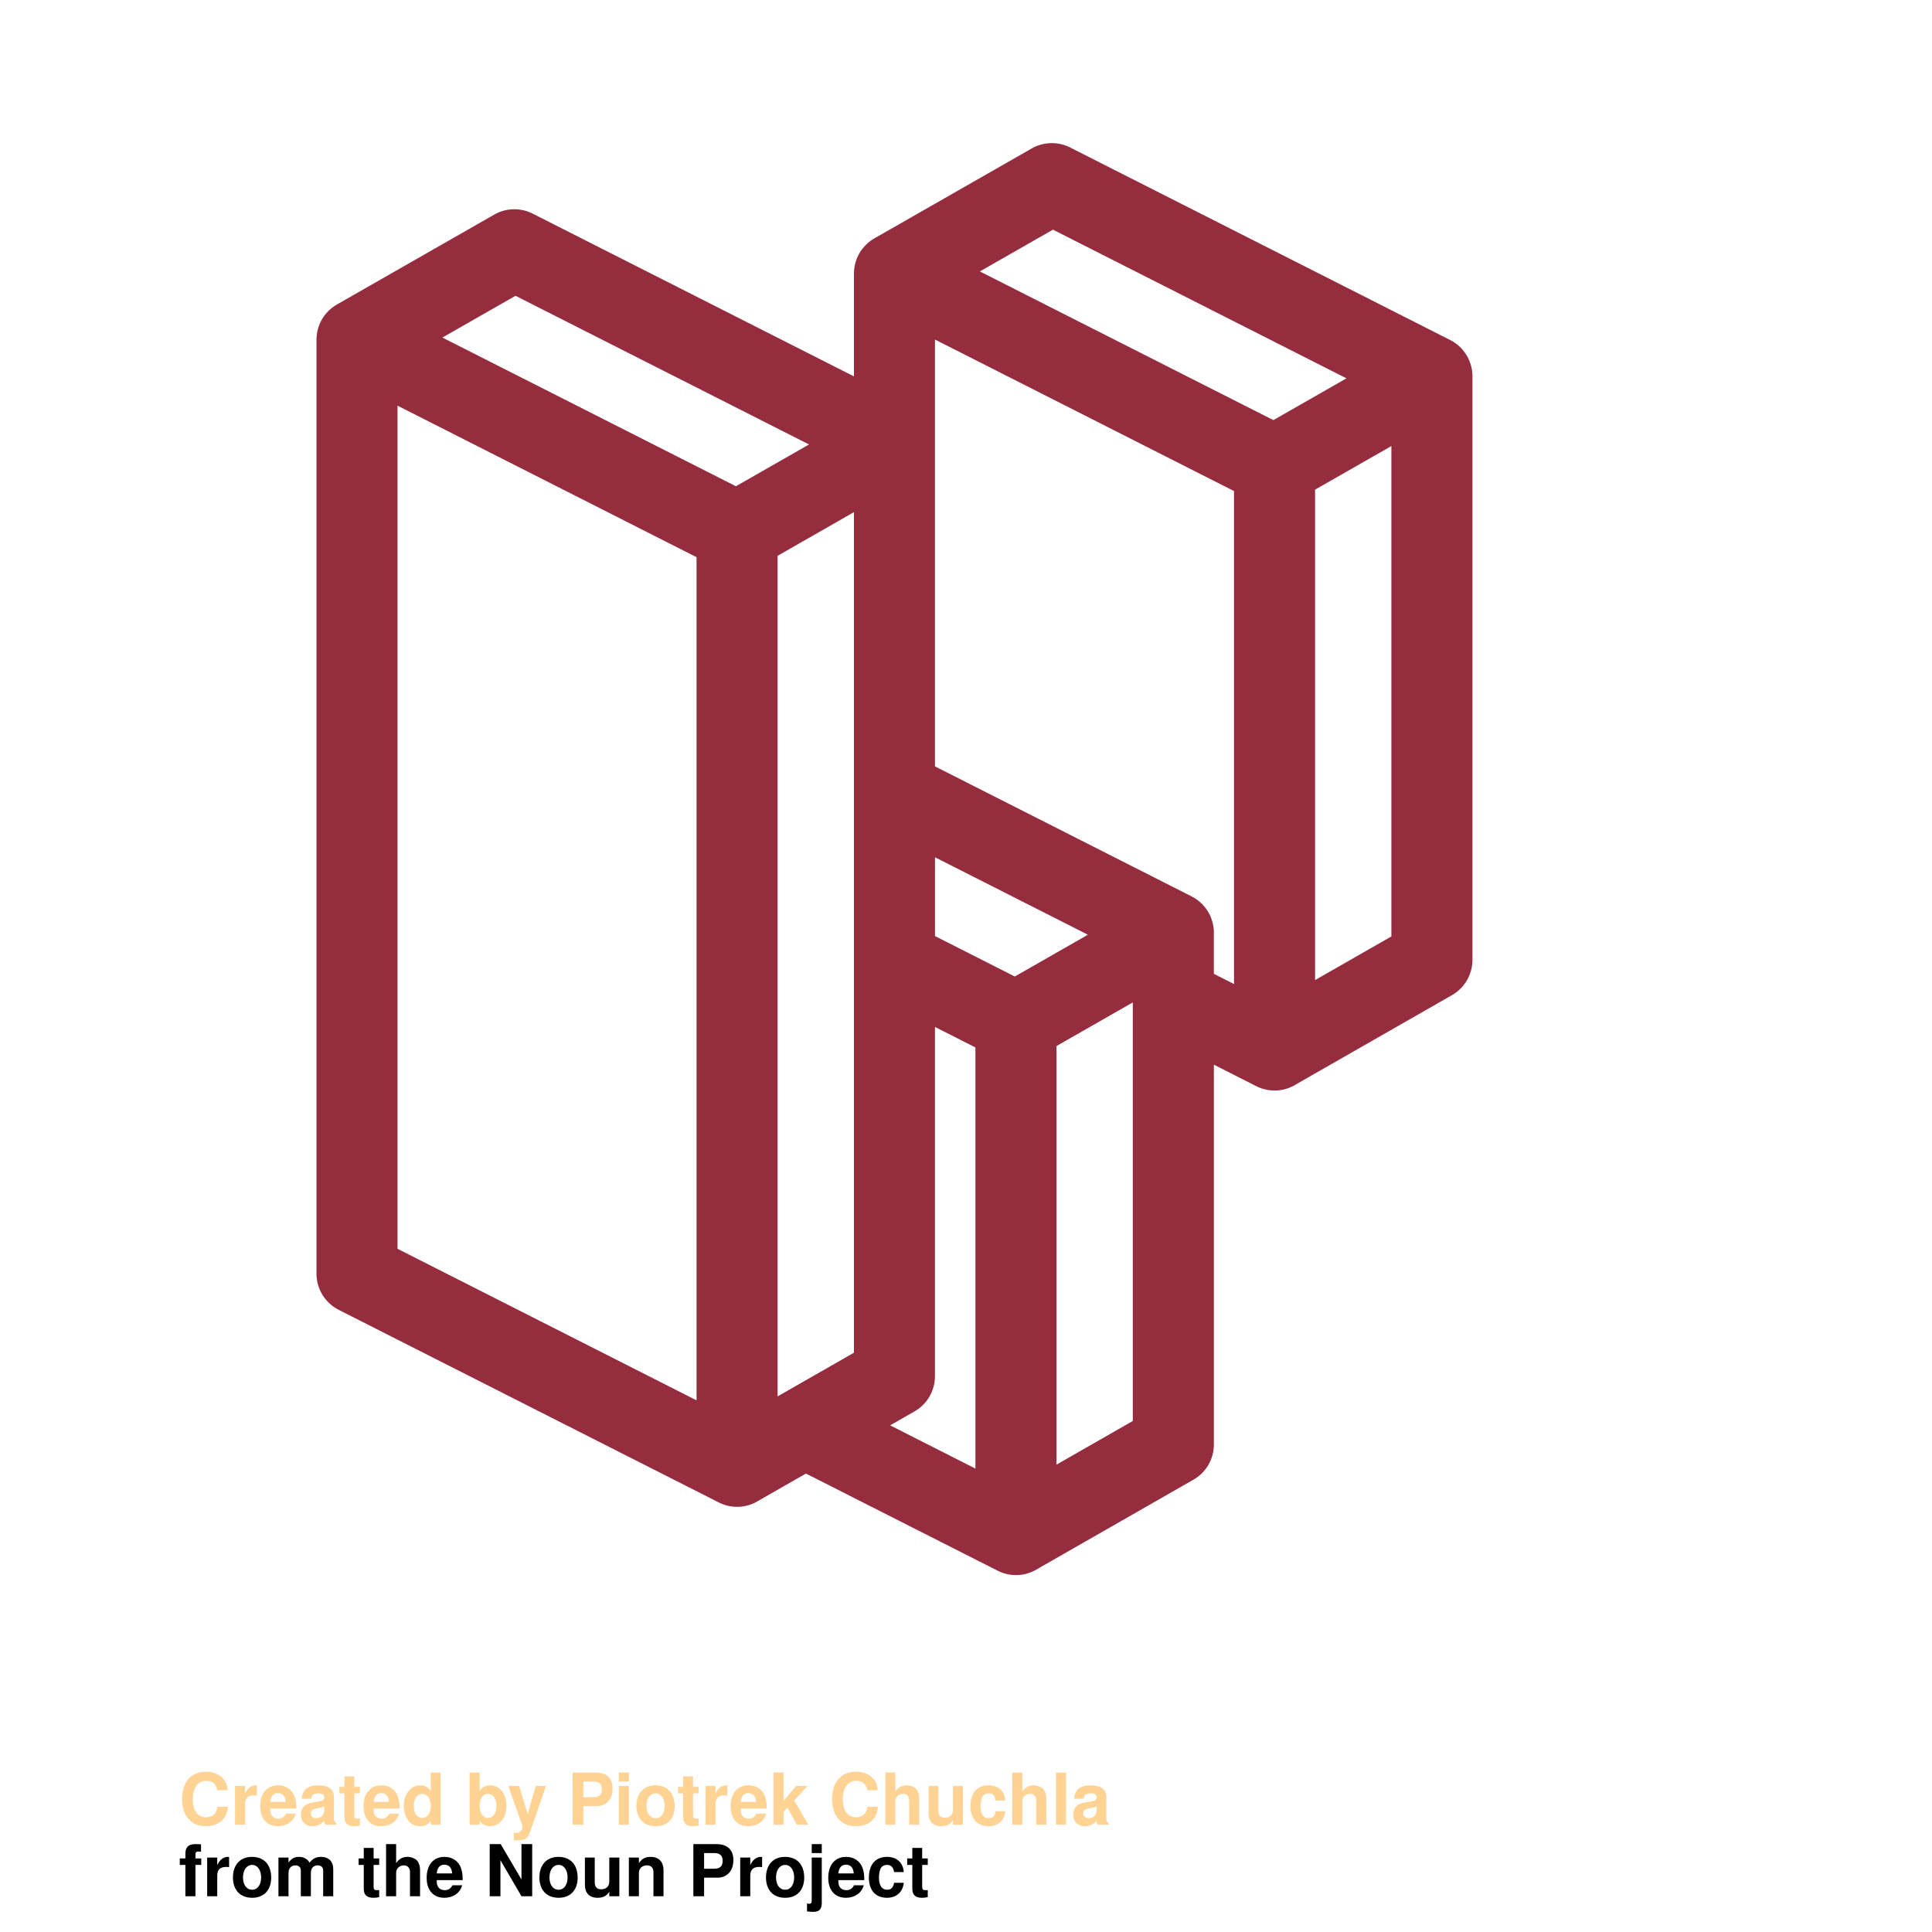
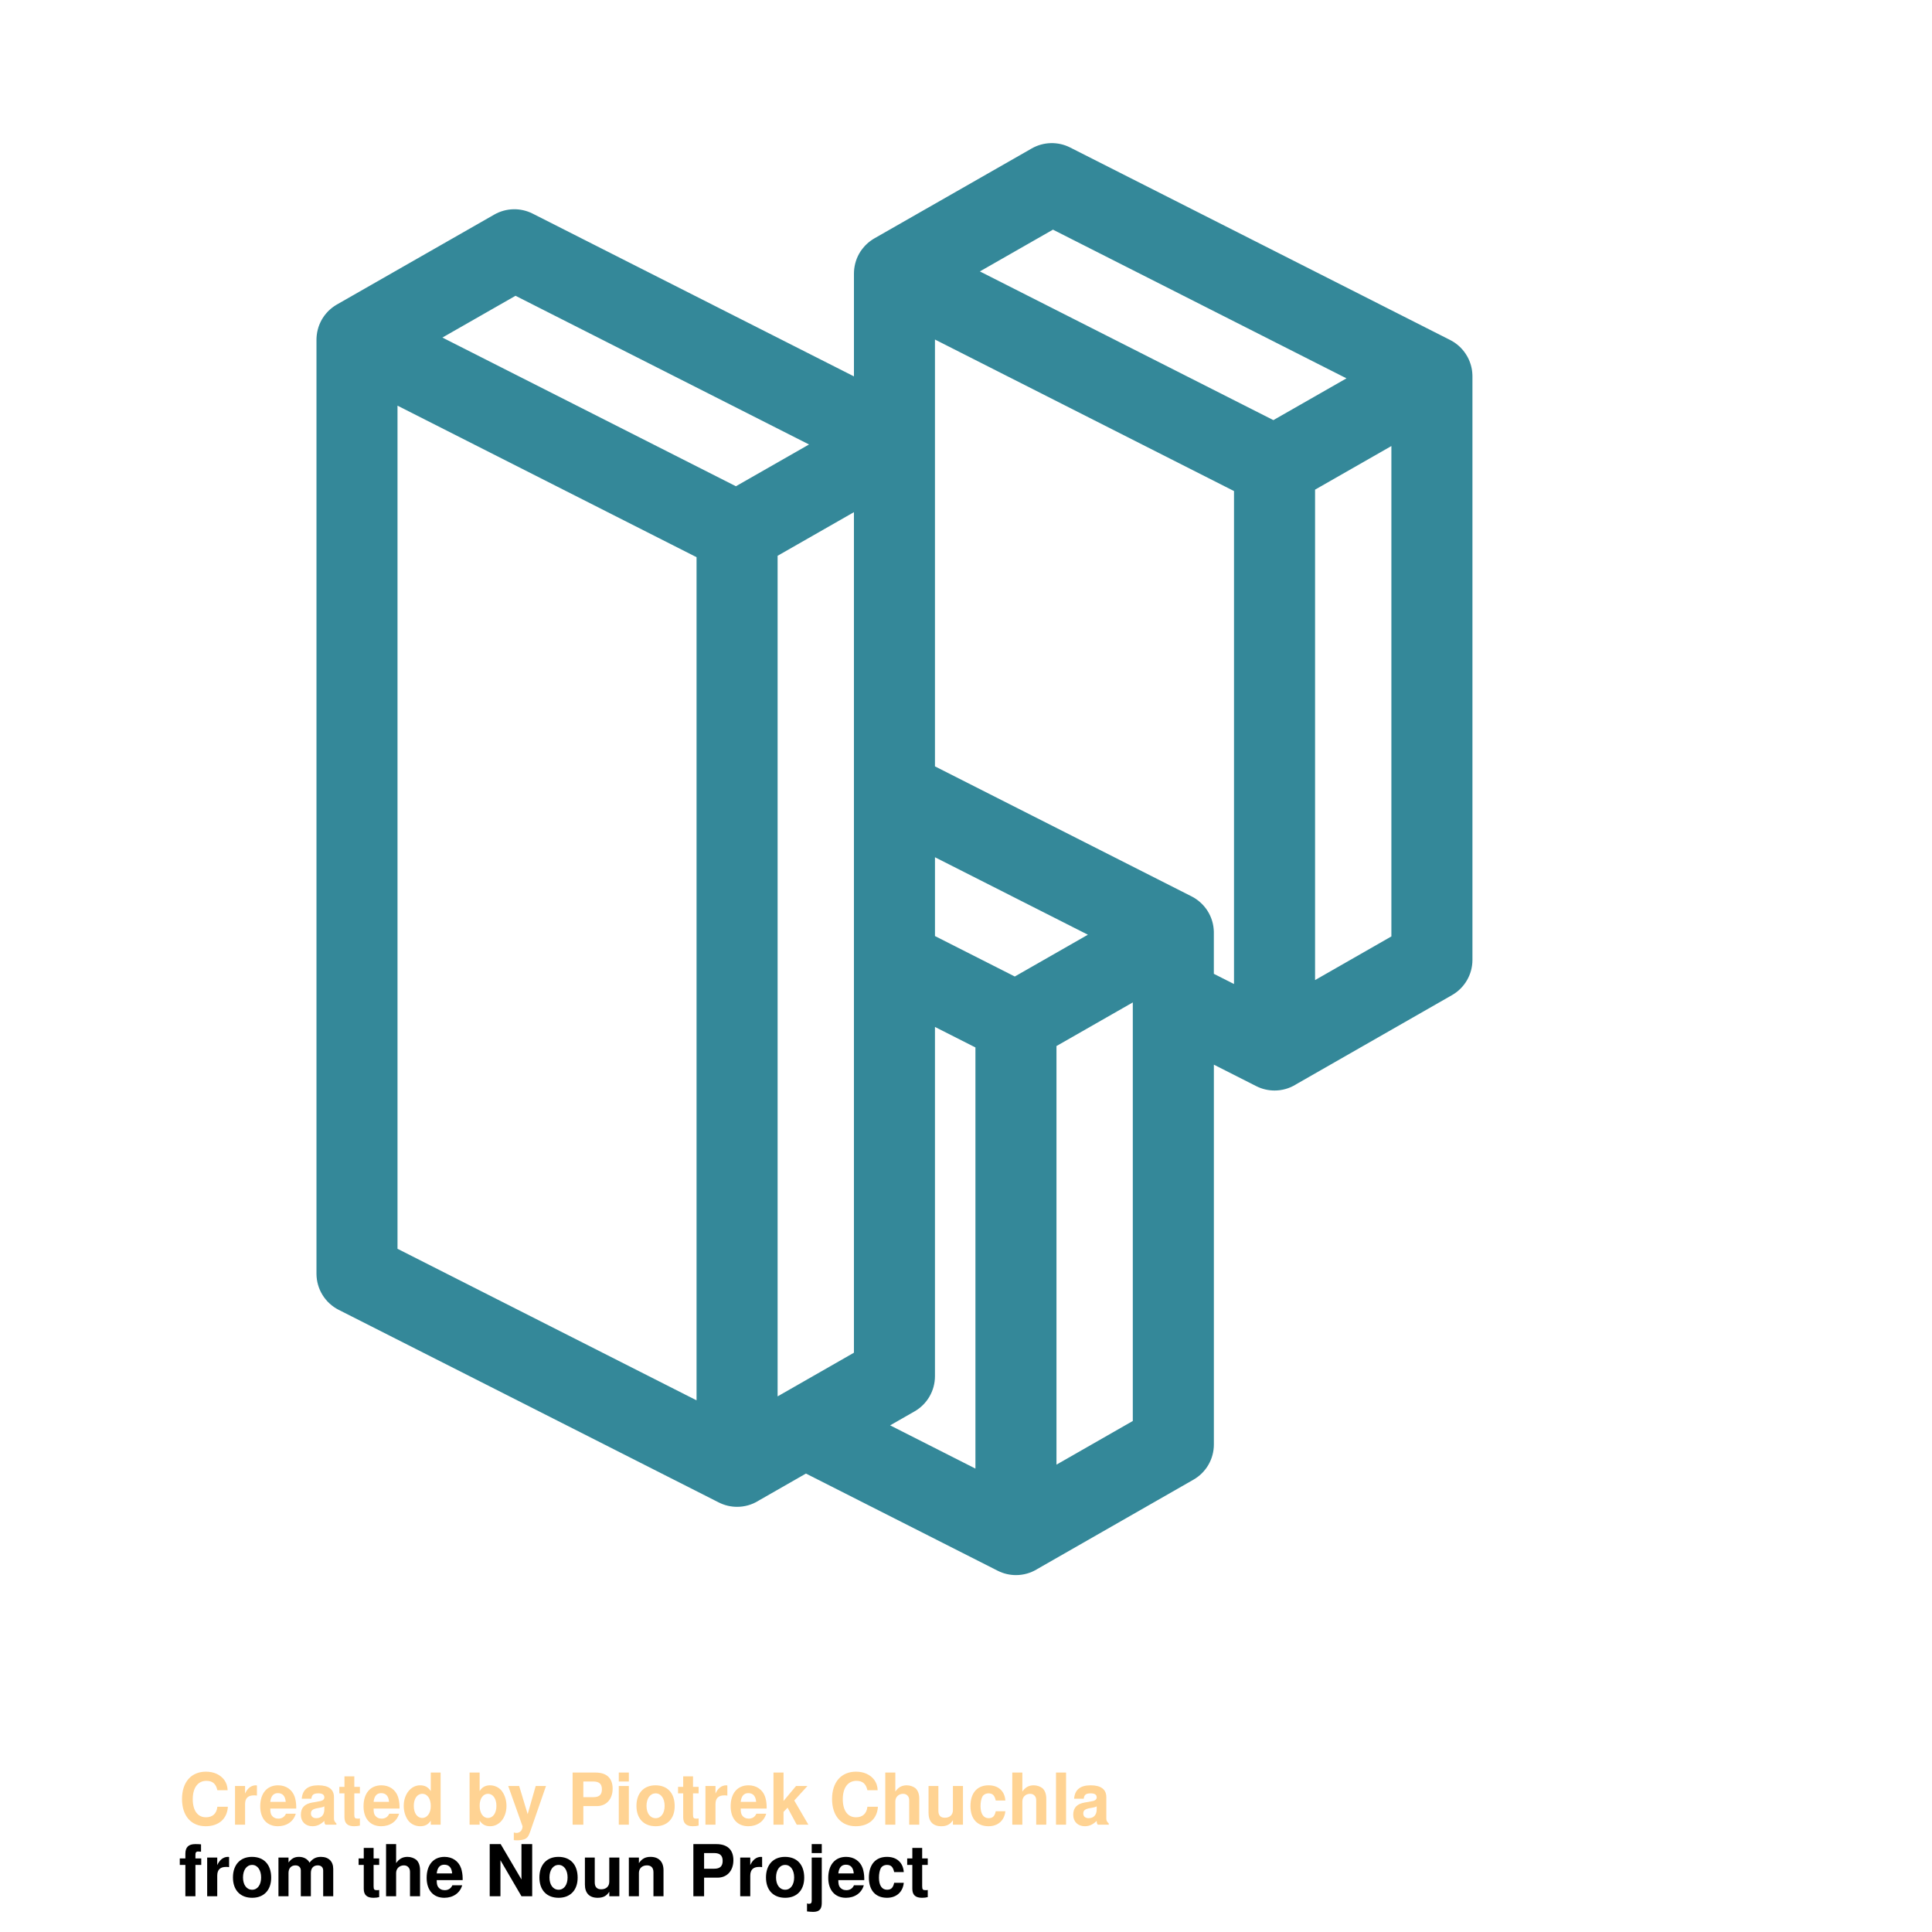
<svg xmlns="http://www.w3.org/2000/svg" version="1.1" id="Your_Icon" x="0px" y="0px" width="100px" height="100px" viewBox="5.0 -10.0 100.0 135.0" enable-background="new 0 0 100 100" xml:space="preserve">
-   <path fill="#962D3E" d="M90.386,16.252c0-0.012,0.001-0.024,0-0.036c0-0.019-0.003-0.039-0.003-0.058  c-0.002-0.033-0.003-0.065-0.006-0.097c-0.003-0.031-0.006-0.062-0.009-0.092c-0.004-0.032-0.008-0.064-0.012-0.096  c-0.004-0.03-0.01-0.061-0.015-0.091c-0.006-0.032-0.012-0.063-0.019-0.095c-0.006-0.03-0.014-0.06-0.021-0.089  c-0.008-0.031-0.016-0.062-0.025-0.092c-0.008-0.029-0.017-0.058-0.027-0.087c-0.01-0.03-0.02-0.06-0.031-0.091  c-0.01-0.028-0.021-0.057-0.032-0.085c-0.012-0.03-0.024-0.059-0.037-0.089c-0.012-0.027-0.024-0.054-0.037-0.082  c-0.014-0.029-0.029-0.058-0.044-0.087c-0.013-0.026-0.027-0.052-0.042-0.078c-0.016-0.029-0.033-0.057-0.05-0.084  c-0.015-0.025-0.03-0.05-0.046-0.074c-0.018-0.028-0.037-0.055-0.056-0.082c-0.017-0.024-0.033-0.047-0.05-0.071  c-0.02-0.027-0.041-0.053-0.061-0.079c-0.018-0.023-0.036-0.045-0.055-0.067c-0.022-0.025-0.044-0.05-0.067-0.075  c-0.019-0.021-0.038-0.043-0.058-0.063c-0.023-0.024-0.048-0.047-0.072-0.071c-0.021-0.02-0.042-0.04-0.063-0.06  c-0.025-0.022-0.051-0.044-0.076-0.065c-0.023-0.019-0.045-0.038-0.068-0.056c-0.026-0.021-0.053-0.04-0.08-0.06  c-0.024-0.018-0.048-0.035-0.072-0.052c-0.028-0.019-0.057-0.037-0.085-0.055c-0.025-0.016-0.05-0.032-0.076-0.047  c-0.005-0.003-0.01-0.006-0.015-0.009c-0.026-0.015-0.053-0.029-0.08-0.043c-0.02-0.011-0.04-0.023-0.061-0.034L62.276,0.306  c-0.849-0.43-1.858-0.405-2.685,0.068L48.595,6.658c-0.013,0.007-0.025,0.016-0.037,0.023c-0.013,0.008-0.027,0.015-0.04,0.023  c-0.015,0.01-0.03,0.02-0.045,0.03c-0.025,0.016-0.051,0.033-0.076,0.05c-0.027,0.018-0.053,0.038-0.079,0.057  c-0.024,0.018-0.048,0.036-0.072,0.054c-0.026,0.02-0.05,0.041-0.075,0.062c-0.023,0.019-0.045,0.038-0.067,0.058  c-0.024,0.022-0.048,0.045-0.071,0.068c-0.021,0.02-0.042,0.04-0.062,0.061c-0.023,0.024-0.046,0.049-0.068,0.074  c-0.019,0.021-0.038,0.041-0.056,0.063c-0.022,0.026-0.043,0.053-0.064,0.08c-0.017,0.021-0.034,0.042-0.051,0.064  C47.71,7.451,47.69,7.48,47.67,7.509c-0.015,0.022-0.03,0.043-0.044,0.064c-0.021,0.032-0.04,0.065-0.06,0.098  c-0.012,0.02-0.024,0.039-0.035,0.059c-0.027,0.048-0.052,0.096-0.075,0.145c-0.008,0.017-0.016,0.033-0.024,0.05  c-0.02,0.044-0.041,0.089-0.059,0.135c-0.009,0.024-0.018,0.048-0.026,0.072c-0.012,0.034-0.025,0.067-0.036,0.101  c-0.009,0.027-0.016,0.055-0.024,0.082c-0.009,0.032-0.019,0.063-0.027,0.095c-0.007,0.029-0.014,0.058-0.02,0.088  c-0.007,0.031-0.014,0.062-0.02,0.093c-0.006,0.03-0.01,0.061-0.015,0.091c-0.005,0.031-0.01,0.062-0.014,0.093  c-0.004,0.031-0.006,0.062-0.009,0.093c-0.003,0.031-0.006,0.062-0.007,0.093c-0.002,0.031-0.002,0.063-0.003,0.095  c0,0.02-0.002,0.04-0.002,0.061V16.3L24.72,4.927c-0.849-0.43-1.858-0.405-2.684,0.068L11.04,11.279  c-0.012,0.007-0.024,0.015-0.036,0.022c-0.014,0.008-0.028,0.015-0.041,0.024c-0.016,0.01-0.031,0.021-0.046,0.03  c-0.025,0.016-0.049,0.032-0.073,0.048c-0.028,0.019-0.054,0.038-0.081,0.058c-0.024,0.018-0.048,0.035-0.071,0.054  c-0.026,0.02-0.05,0.041-0.075,0.062c-0.023,0.019-0.045,0.038-0.068,0.058c-0.024,0.022-0.047,0.044-0.07,0.066  c-0.021,0.021-0.043,0.041-0.064,0.063c-0.022,0.023-0.044,0.047-0.065,0.071c-0.02,0.022-0.04,0.043-0.059,0.066  c-0.021,0.025-0.041,0.05-0.061,0.075c-0.018,0.023-0.037,0.045-0.054,0.068c-0.02,0.027-0.038,0.054-0.057,0.081  c-0.016,0.023-0.033,0.046-0.048,0.069c-0.019,0.03-0.037,0.06-0.055,0.09c-0.013,0.022-0.027,0.044-0.04,0.066  c-0.023,0.041-0.044,0.083-0.065,0.125c-0.014,0.027-0.027,0.055-0.039,0.083c-0.018,0.04-0.037,0.08-0.053,0.121  c-0.01,0.025-0.018,0.049-0.027,0.074c-0.012,0.033-0.025,0.065-0.036,0.099c-0.009,0.027-0.016,0.054-0.024,0.082  c-0.009,0.032-0.019,0.063-0.027,0.096c-0.007,0.028-0.013,0.057-0.02,0.086c-0.007,0.032-0.015,0.063-0.021,0.095  c-0.006,0.029-0.01,0.059-0.014,0.089c-0.005,0.032-0.01,0.063-0.014,0.095c-0.004,0.03-0.006,0.061-0.009,0.091  c-0.003,0.032-0.006,0.064-0.008,0.096c-0.002,0.031-0.002,0.062-0.003,0.093c0,0.021-0.002,0.041-0.002,0.062V79  c0,1.067,0.6,2.043,1.552,2.526l26.559,13.459c0.403,0.204,0.842,0.306,1.28,0.306c0.515,0,1.029-0.14,1.482-0.419  c0.006-0.004,0.012-0.008,0.018-0.012l3.311-1.894l13.396,6.789c0.403,0.204,0.842,0.306,1.28,0.306c0.515,0,1.029-0.14,1.483-0.419  c0.007-0.004,0.013-0.009,0.02-0.013l10.9-6.236c0.882-0.504,1.425-1.442,1.425-2.458V64.395l2.961,1.5  c0.403,0.204,0.842,0.306,1.28,0.306c0.515,0,1.029-0.14,1.482-0.419c0.007-0.004,0.014-0.01,0.021-0.014l10.899-6.235  c0.881-0.504,1.425-1.442,1.425-2.458V16.287C90.387,16.275,90.386,16.264,90.386,16.252z M61.077,6.047l20.509,10.39l-5.108,2.919  L55.969,8.966L61.077,6.047z M36.172,87.85l-20.896-10.59V18.346l20.896,10.588V87.85z M38.922,23.977l-20.508-10.39l5.108-2.919  l20.509,10.39L38.922,23.977z M47.169,84.522l-5.333,3.051V28.836l5.333-3.048v18.07V84.522z M55.659,92.619l-5.96-3.021  l1.707-0.977c0.881-0.504,1.425-1.442,1.425-2.458V61.758l2.828,1.433V92.619z M58.409,58.234l-5.577-2.826v-5.507l10.685,5.413  L58.409,58.234z M66.655,89.292l-5.333,3.051v-29.25l5.333-3.048V89.292z M72.317,55.131c0-0.013,0.001-0.025,0.001-0.038  c-0.001-0.02-0.003-0.041-0.004-0.061c-0.001-0.031-0.003-0.062-0.006-0.093c-0.003-0.032-0.006-0.065-0.01-0.098  c-0.003-0.03-0.007-0.06-0.011-0.09c-0.005-0.033-0.01-0.065-0.016-0.097c-0.006-0.029-0.011-0.059-0.018-0.088  c-0.007-0.032-0.014-0.064-0.022-0.095c-0.008-0.029-0.015-0.058-0.024-0.087c-0.009-0.031-0.018-0.062-0.028-0.093  c-0.009-0.029-0.019-0.057-0.029-0.085c-0.011-0.03-0.022-0.06-0.034-0.089c-0.011-0.028-0.023-0.057-0.035-0.084  c-0.012-0.029-0.025-0.057-0.038-0.085c-0.014-0.028-0.028-0.056-0.042-0.084c-0.014-0.027-0.028-0.054-0.043-0.08  c-0.016-0.028-0.032-0.056-0.049-0.083c-0.015-0.025-0.03-0.05-0.046-0.075c-0.018-0.028-0.037-0.055-0.056-0.082  c-0.017-0.023-0.033-0.047-0.05-0.07c-0.02-0.027-0.041-0.054-0.063-0.08c-0.018-0.022-0.035-0.044-0.053-0.065  c-0.022-0.026-0.046-0.052-0.069-0.077c-0.019-0.02-0.037-0.041-0.057-0.061c-0.024-0.025-0.05-0.049-0.075-0.073  c-0.02-0.019-0.04-0.038-0.06-0.057c-0.026-0.023-0.052-0.045-0.079-0.068c-0.022-0.018-0.043-0.036-0.065-0.054  c-0.027-0.021-0.055-0.041-0.083-0.062c-0.023-0.017-0.046-0.034-0.07-0.051c-0.028-0.019-0.057-0.037-0.086-0.056  c-0.025-0.016-0.049-0.032-0.075-0.047c-0.005-0.003-0.01-0.006-0.014-0.009c-0.027-0.015-0.054-0.029-0.081-0.043  c-0.02-0.011-0.04-0.023-0.061-0.034l-17.935-9.086V20.908v-7.183l20.896,10.588V58.76l-1.409-0.714v-2.882  C72.319,55.153,72.317,55.142,72.317,55.131z M84.724,55.433l-5.333,3.051V24.215l5.333-3.048V55.433z" />
+   <path fill="#348899" d="M90.386,16.252c0-0.012,0.001-0.024,0-0.036c0-0.019-0.003-0.039-0.003-0.058  c-0.002-0.033-0.003-0.065-0.006-0.097c-0.003-0.031-0.006-0.062-0.009-0.092c-0.004-0.032-0.008-0.064-0.012-0.096  c-0.004-0.03-0.01-0.061-0.015-0.091c-0.006-0.032-0.012-0.063-0.019-0.095c-0.006-0.03-0.014-0.06-0.021-0.089  c-0.008-0.031-0.016-0.062-0.025-0.092c-0.008-0.029-0.017-0.058-0.027-0.087c-0.01-0.03-0.02-0.06-0.031-0.091  c-0.01-0.028-0.021-0.057-0.032-0.085c-0.012-0.03-0.024-0.059-0.037-0.089c-0.012-0.027-0.024-0.054-0.037-0.082  c-0.014-0.029-0.029-0.058-0.044-0.087c-0.013-0.026-0.027-0.052-0.042-0.078c-0.016-0.029-0.033-0.057-0.05-0.084  c-0.015-0.025-0.03-0.05-0.046-0.074c-0.018-0.028-0.037-0.055-0.056-0.082c-0.017-0.024-0.033-0.047-0.05-0.071  c-0.02-0.027-0.041-0.053-0.061-0.079c-0.018-0.023-0.036-0.045-0.055-0.067c-0.022-0.025-0.044-0.05-0.067-0.075  c-0.019-0.021-0.038-0.043-0.058-0.063c-0.023-0.024-0.048-0.047-0.072-0.071c-0.021-0.02-0.042-0.04-0.063-0.06  c-0.025-0.022-0.051-0.044-0.076-0.065c-0.023-0.019-0.045-0.038-0.068-0.056c-0.026-0.021-0.053-0.04-0.08-0.06  c-0.024-0.018-0.048-0.035-0.072-0.052c-0.028-0.019-0.057-0.037-0.085-0.055c-0.025-0.016-0.05-0.032-0.076-0.047  c-0.005-0.003-0.01-0.006-0.015-0.009c-0.026-0.015-0.053-0.029-0.08-0.043c-0.02-0.011-0.04-0.023-0.061-0.034L62.276,0.306  c-0.849-0.43-1.858-0.405-2.685,0.068L48.595,6.658c-0.013,0.007-0.025,0.016-0.037,0.023c-0.013,0.008-0.027,0.015-0.04,0.023  c-0.015,0.01-0.03,0.02-0.045,0.03c-0.025,0.016-0.051,0.033-0.076,0.05c-0.027,0.018-0.053,0.038-0.079,0.057  c-0.024,0.018-0.048,0.036-0.072,0.054c-0.026,0.02-0.05,0.041-0.075,0.062c-0.023,0.019-0.045,0.038-0.067,0.058  c-0.024,0.022-0.048,0.045-0.071,0.068c-0.021,0.02-0.042,0.04-0.062,0.061c-0.023,0.024-0.046,0.049-0.068,0.074  c-0.019,0.021-0.038,0.041-0.056,0.063c-0.022,0.026-0.043,0.053-0.064,0.08c-0.017,0.021-0.034,0.042-0.051,0.064  C47.71,7.451,47.69,7.48,47.67,7.509c-0.015,0.022-0.03,0.043-0.044,0.064c-0.021,0.032-0.04,0.065-0.06,0.098  c-0.012,0.02-0.024,0.039-0.035,0.059c-0.027,0.048-0.052,0.096-0.075,0.145c-0.008,0.017-0.016,0.033-0.024,0.05  c-0.02,0.044-0.041,0.089-0.059,0.135c-0.009,0.024-0.018,0.048-0.026,0.072c-0.012,0.034-0.025,0.067-0.036,0.101  c-0.009,0.027-0.016,0.055-0.024,0.082c-0.009,0.032-0.019,0.063-0.027,0.095c-0.007,0.029-0.014,0.058-0.02,0.088  c-0.007,0.031-0.014,0.062-0.02,0.093c-0.006,0.03-0.01,0.061-0.015,0.091c-0.005,0.031-0.01,0.062-0.014,0.093  c-0.004,0.031-0.006,0.062-0.009,0.093c-0.003,0.031-0.006,0.062-0.007,0.093c-0.002,0.031-0.002,0.063-0.003,0.095  c0,0.02-0.002,0.04-0.002,0.061V16.3L24.72,4.927c-0.849-0.43-1.858-0.405-2.684,0.068L11.04,11.279  c-0.012,0.007-0.024,0.015-0.036,0.022c-0.014,0.008-0.028,0.015-0.041,0.024c-0.016,0.01-0.031,0.021-0.046,0.03  c-0.025,0.016-0.049,0.032-0.073,0.048c-0.028,0.019-0.054,0.038-0.081,0.058c-0.024,0.018-0.048,0.035-0.071,0.054  c-0.026,0.02-0.05,0.041-0.075,0.062c-0.023,0.019-0.045,0.038-0.068,0.058c-0.024,0.022-0.047,0.044-0.07,0.066  c-0.021,0.021-0.043,0.041-0.064,0.063c-0.022,0.023-0.044,0.047-0.065,0.071c-0.02,0.022-0.04,0.043-0.059,0.066  c-0.021,0.025-0.041,0.05-0.061,0.075c-0.018,0.023-0.037,0.045-0.054,0.068c-0.02,0.027-0.038,0.054-0.057,0.081  c-0.016,0.023-0.033,0.046-0.048,0.069c-0.019,0.03-0.037,0.06-0.055,0.09c-0.013,0.022-0.027,0.044-0.04,0.066  c-0.023,0.041-0.044,0.083-0.065,0.125c-0.014,0.027-0.027,0.055-0.039,0.083c-0.018,0.04-0.037,0.08-0.053,0.121  c-0.01,0.025-0.018,0.049-0.027,0.074c-0.012,0.033-0.025,0.065-0.036,0.099c-0.009,0.027-0.016,0.054-0.024,0.082  c-0.009,0.032-0.019,0.063-0.027,0.096c-0.007,0.028-0.013,0.057-0.02,0.086c-0.007,0.032-0.015,0.063-0.021,0.095  c-0.006,0.029-0.01,0.059-0.014,0.089c-0.005,0.032-0.01,0.063-0.014,0.095c-0.004,0.03-0.006,0.061-0.009,0.091  c-0.003,0.032-0.006,0.064-0.008,0.096c-0.002,0.031-0.002,0.062-0.003,0.093c0,0.021-0.002,0.041-0.002,0.062V79  c0,1.067,0.6,2.043,1.552,2.526l26.559,13.459c0.403,0.204,0.842,0.306,1.28,0.306c0.515,0,1.029-0.14,1.482-0.419  c0.006-0.004,0.012-0.008,0.018-0.012l3.311-1.894l13.396,6.789c0.403,0.204,0.842,0.306,1.28,0.306c0.515,0,1.029-0.14,1.483-0.419  c0.007-0.004,0.013-0.009,0.02-0.013l10.9-6.236c0.882-0.504,1.425-1.442,1.425-2.458V64.395l2.961,1.5  c0.403,0.204,0.842,0.306,1.28,0.306c0.515,0,1.029-0.14,1.482-0.419c0.007-0.004,0.014-0.01,0.021-0.014l10.899-6.235  c0.881-0.504,1.425-1.442,1.425-2.458V16.287C90.387,16.275,90.386,16.264,90.386,16.252z M61.077,6.047l20.509,10.39l-5.108,2.919  L55.969,8.966L61.077,6.047z M36.172,87.85l-20.896-10.59V18.346l20.896,10.588V87.85z M38.922,23.977l-20.508-10.39l5.108-2.919  l20.509,10.39L38.922,23.977z M47.169,84.522l-5.333,3.051V28.836l5.333-3.048v18.07V84.522z M55.659,92.619l-5.96-3.021  l1.707-0.977c0.881-0.504,1.425-1.442,1.425-2.458V61.758l2.828,1.433V92.619z M58.409,58.234l-5.577-2.826v-5.507l10.685,5.413  L58.409,58.234z M66.655,89.292l-5.333,3.051v-29.25l5.333-3.048V89.292z M72.317,55.131c0-0.013,0.001-0.025,0.001-0.038  c-0.001-0.02-0.003-0.041-0.004-0.061c-0.001-0.031-0.003-0.062-0.006-0.093c-0.003-0.032-0.006-0.065-0.01-0.098  c-0.003-0.03-0.007-0.06-0.011-0.09c-0.005-0.033-0.01-0.065-0.016-0.097c-0.006-0.029-0.011-0.059-0.018-0.088  c-0.007-0.032-0.014-0.064-0.022-0.095c-0.008-0.029-0.015-0.058-0.024-0.087c-0.009-0.031-0.018-0.062-0.028-0.093  c-0.009-0.029-0.019-0.057-0.029-0.085c-0.011-0.03-0.022-0.06-0.034-0.089c-0.011-0.028-0.023-0.057-0.035-0.084  c-0.012-0.029-0.025-0.057-0.038-0.085c-0.014-0.028-0.028-0.056-0.042-0.084c-0.014-0.027-0.028-0.054-0.043-0.08  c-0.016-0.028-0.032-0.056-0.049-0.083c-0.015-0.025-0.03-0.05-0.046-0.075c-0.018-0.028-0.037-0.055-0.056-0.082  c-0.017-0.023-0.033-0.047-0.05-0.07c-0.02-0.027-0.041-0.054-0.063-0.08c-0.018-0.022-0.035-0.044-0.053-0.065  c-0.022-0.026-0.046-0.052-0.069-0.077c-0.019-0.02-0.037-0.041-0.057-0.061c-0.024-0.025-0.05-0.049-0.075-0.073  c-0.02-0.019-0.04-0.038-0.06-0.057c-0.026-0.023-0.052-0.045-0.079-0.068c-0.022-0.018-0.043-0.036-0.065-0.054  c-0.027-0.021-0.055-0.041-0.083-0.062c-0.023-0.017-0.046-0.034-0.07-0.051c-0.028-0.019-0.057-0.037-0.086-0.056  c-0.025-0.016-0.049-0.032-0.075-0.047c-0.005-0.003-0.01-0.006-0.014-0.009c-0.027-0.015-0.054-0.029-0.081-0.043  c-0.02-0.011-0.04-0.023-0.061-0.034l-17.935-9.086V20.908v-7.183l20.896,10.588V58.76l-1.409-0.714v-2.882  C72.319,55.153,72.317,55.142,72.317,55.131z M84.724,55.433l-5.333,3.051V24.215l5.333-3.048V55.433z" />
  <text x="0.0" y="117.5" font-size="5.0" font-weight="bold" font-family="Helvetica Neue, Helvetica, Arial-Unicode, Arial, Sans-serif" fill="#FFD393">Created by Piotrek Chuchla</text>
  <text x="0.0" y="122.5" font-size="5.0" font-weight="bold" font-family="Helvetica Neue, Helvetica, Arial-Unicode, Arial, Sans-serif" fill="#000000">from the Noun Project</text>
</svg>
